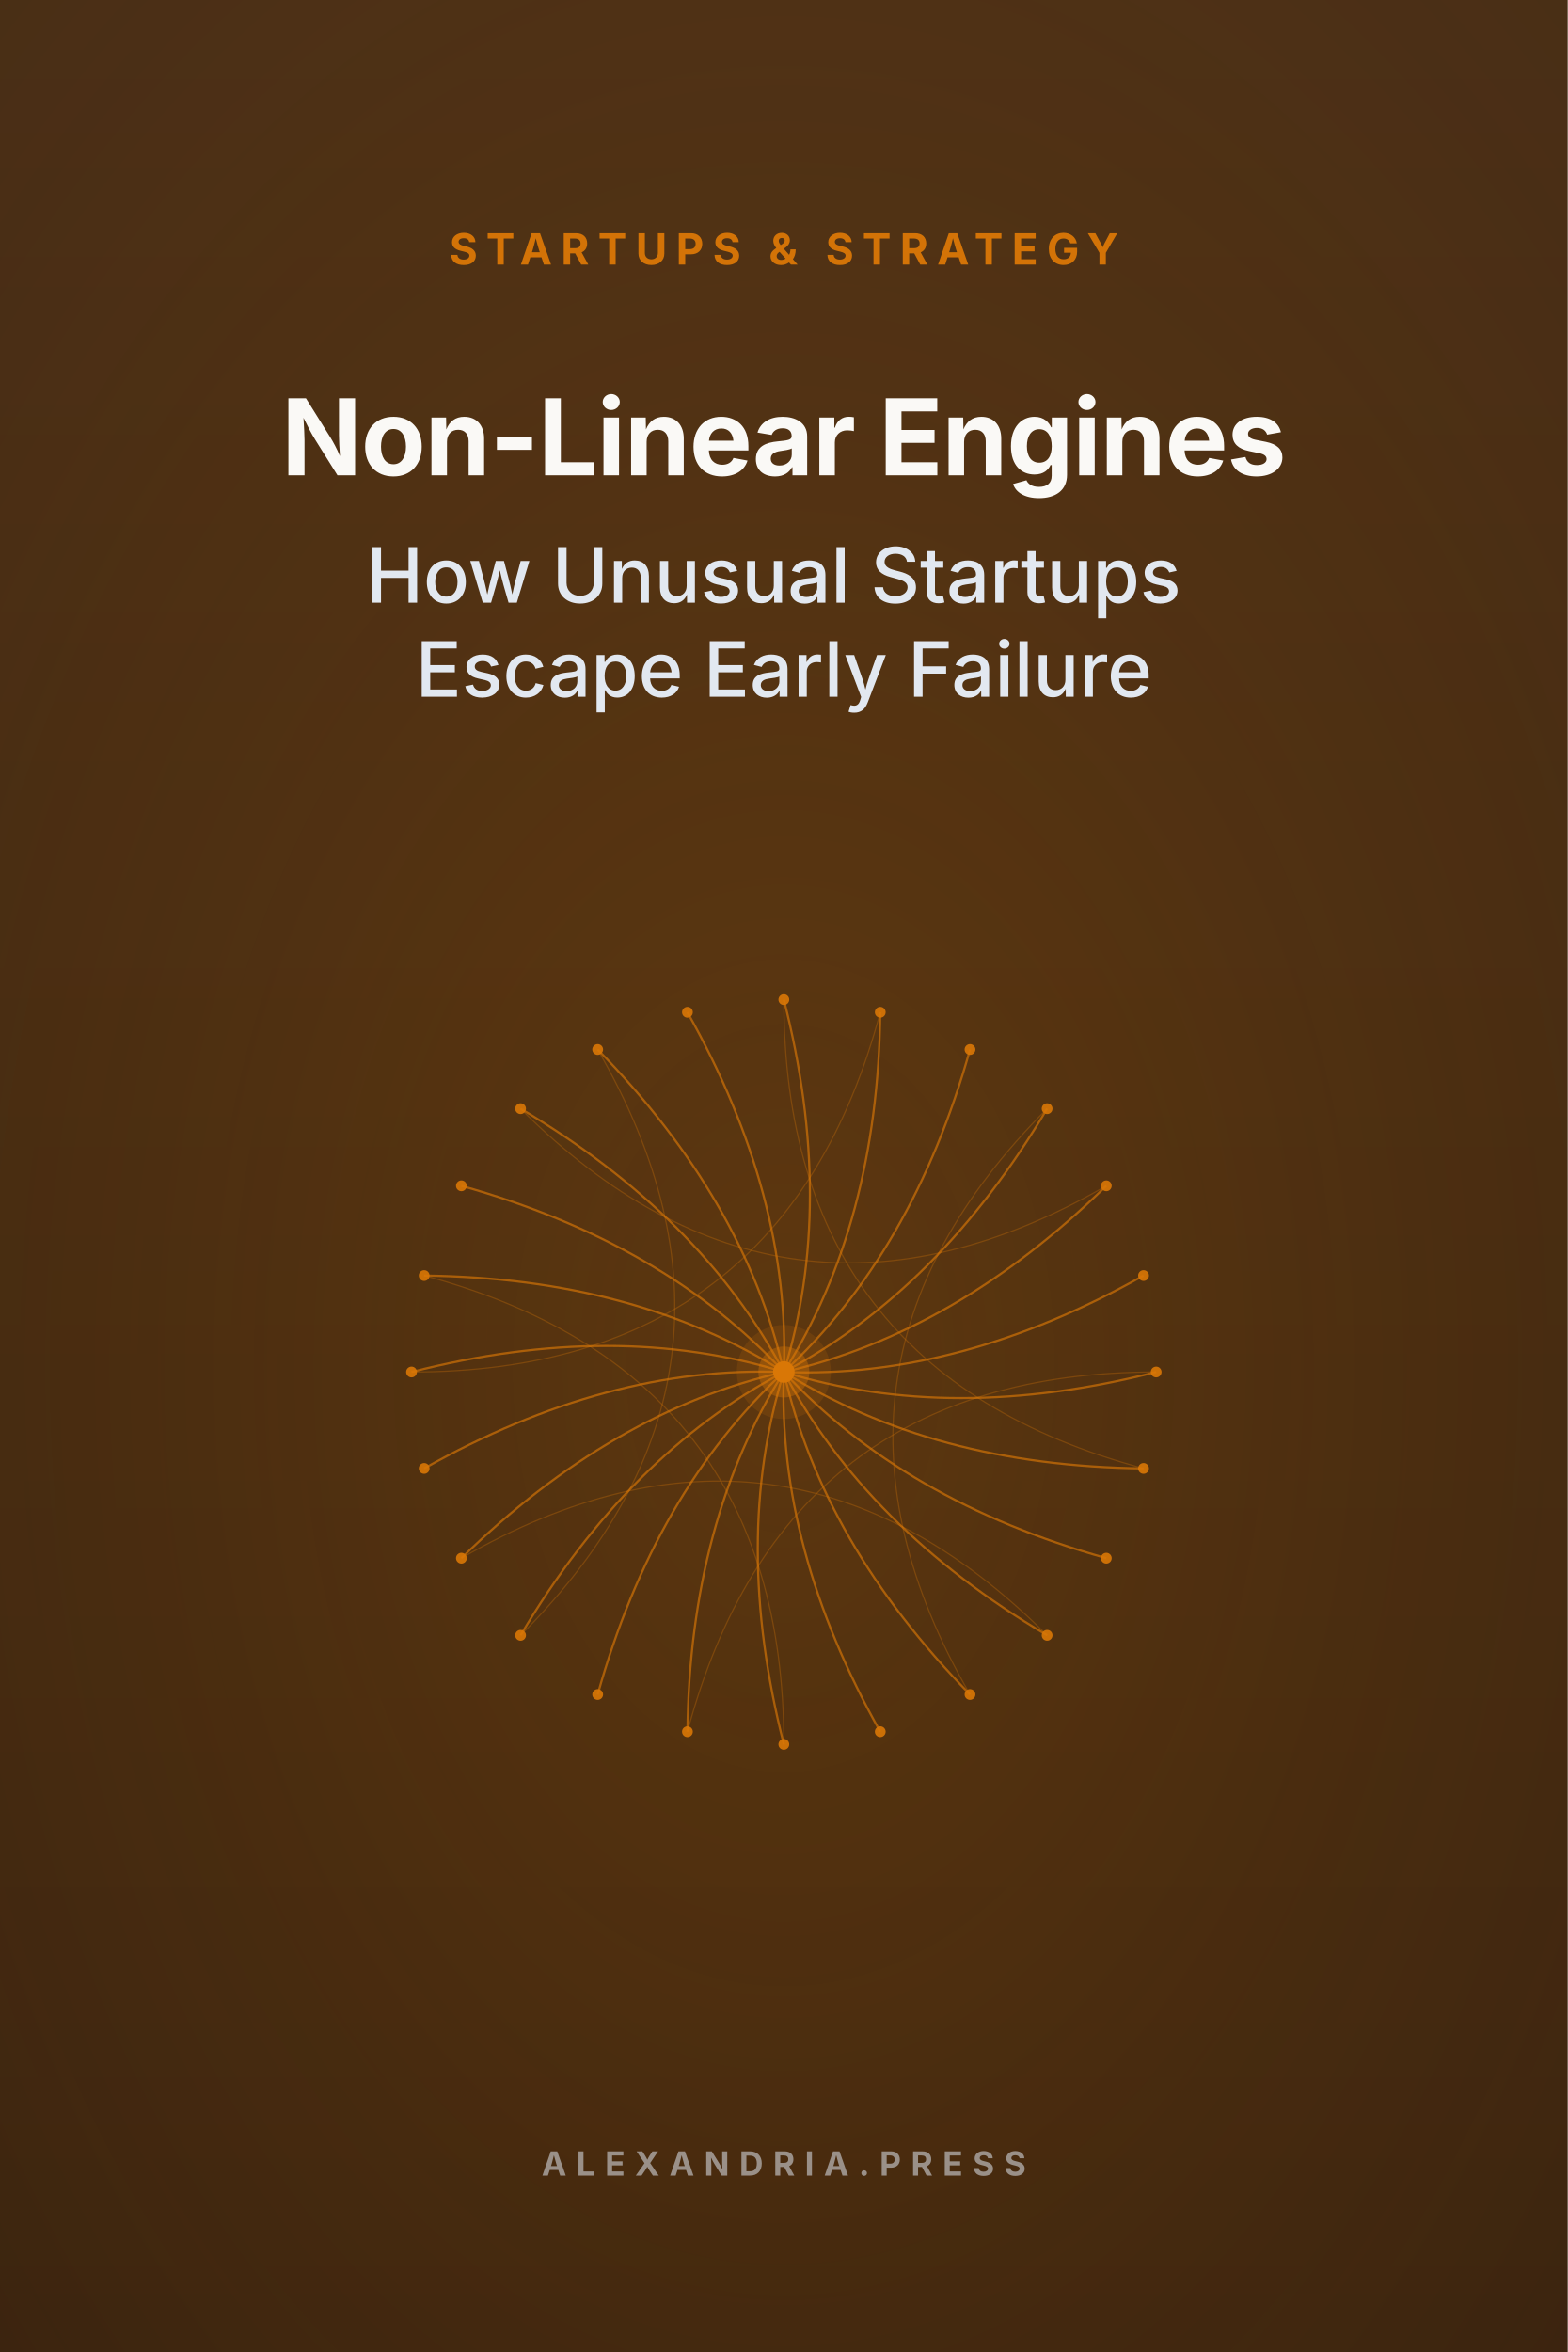
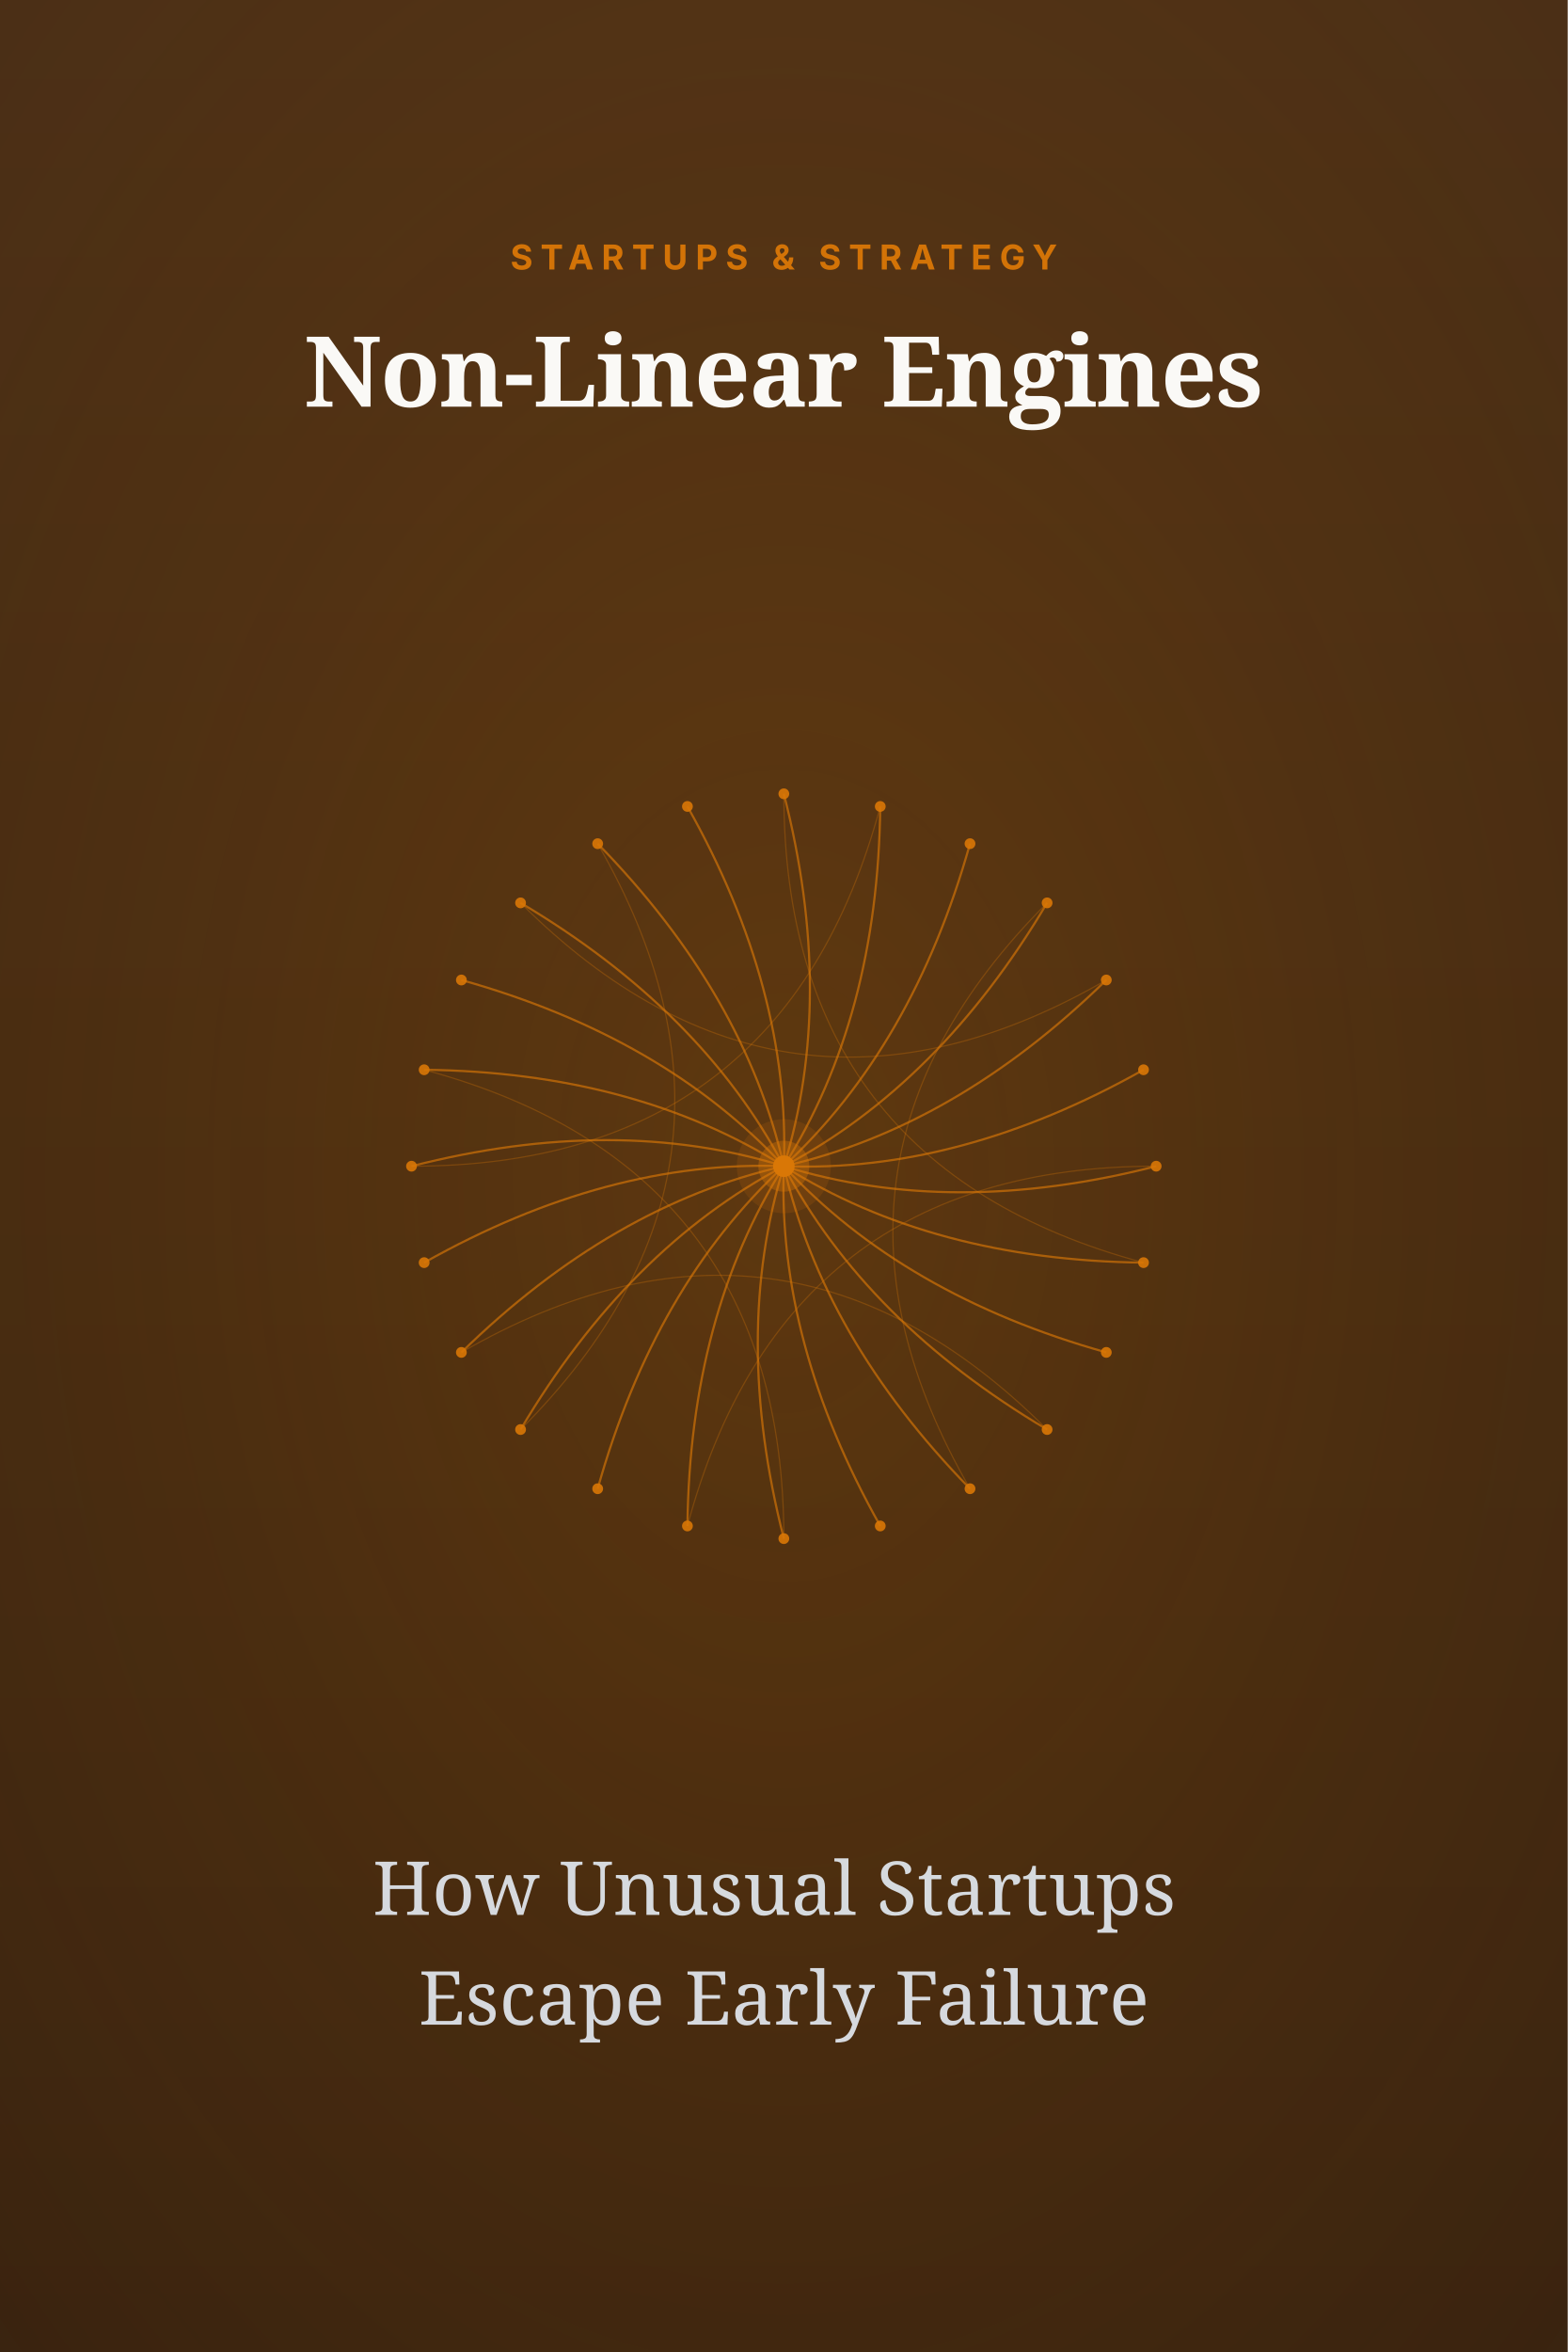
<svg xmlns="http://www.w3.org/2000/svg" viewBox="0 0 1600 2400" width="100%" height="100%">
  <defs>
    <linearGradient id="bg-non-linear-engines" x1="0%" y1="0%" x2="0%" y2="100%">
      <stop offset="0%" stop-color="#3d2817" />
      <stop offset="60%" stop-color="#312012" />
      <stop offset="100%" stop-color="#2a1b10" />
    </linearGradient>
-     <radialGradient id="halo-non-linear-engines" cx="50%" cy="58%" r="75%">
+     <radialGradient id="halo-non-linear-engines" cx="50%" cy="50%" r="75%">
      <stop offset="0%" stop-color="#d97706" stop-opacity="0.26" />
      <stop offset="55%" stop-color="#d97706" stop-opacity="0.15" />
      <stop offset="100%" stop-color="#d97706" stop-opacity="0.08" />
    </radialGradient>
  </defs>
  <rect width="1600" height="2400" fill="url(#bg-non-linear-engines)" />
  <rect width="1600" height="2400" fill="url(#halo-non-linear-engines)" />
-   <g text-anchor="middle" font-family="'Inter', -apple-system, sans-serif">
-     <text x="800" y="270" font-size="44" font-weight="700" letter-spacing="9" fill="#d97706" opacity="0.95">STARTUPS &amp; STRATEGY</text>
+   <g text-anchor="middle" font-family="'Inter', -apple-system, BlinkMacSystemFont, sans-serif">
+     <text x="800" y="275" font-size="35" font-weight="700" letter-spacing="8" fill="#d97706" opacity="0.95">STARTUPS &amp; STRATEGY</text>
  </g>
  <g text-anchor="middle">
-     <text x="800" y="485" font-family="'Inter', -apple-system, BlinkMacSystemFont, 'Segoe UI', sans-serif" font-size="108" font-weight="700" letter-spacing="-0.01em" fill="#faf9f6">
-       Non-Linear Engines
-     </text>
-     <text x="800" y="615" font-family="'Inter', -apple-system, BlinkMacSystemFont, 'Segoe UI', sans-serif" font-size="78" font-weight="500" fill="#e2e8f0">
-       <tspan x="800" dy="0">How Unusual Startups</tspan>
-       <tspan x="800" dy="96">Escape Early Failure</tspan>
-     </text>
+     <text x="800" y="415" font-family="'Literata', Georgia, serif" font-size="100" font-weight="700" letter-spacing="-0.01em" fill="#faf9f6">Non-Linear Engines</text>
  </g>
-   <g class="emblem-star">
+   <g class="emblem-star" transform="translate(0, -210)">
    <path d="M 800 1400 Q 972.0 1453.2 1180.0 1400.0" stroke="#d97706" stroke-width="2.2" fill="none" opacity="0.65" />
    <path d="M 1180.0 1400.0 Q 800 1400 701.6 1767.1" stroke="#d97706" stroke-width="1.2" fill="none" opacity="0.3" />
    <path d="M 800 1400 Q 952.3 1495.9 1167.1 1498.4" stroke="#d97706" stroke-width="2.2" fill="none" opacity="0.65" />
    <path d="M 800 1400 Q 922.3 1532.0 1129.1 1590.0" stroke="#d97706" stroke-width="2.2" fill="none" opacity="0.65" />
    <path d="M 800 1400 Q 884.0 1559.2 1068.7 1668.7" stroke="#d97706" stroke-width="2.2" fill="none" opacity="0.65" />
    <path d="M 1068.7 1668.7 Q 800 1400 470.9 1590.0" stroke="#d97706" stroke-width="1.2" fill="none" opacity="0.3" />
    <path d="M 800 1400 Q 839.9 1575.5 990.0 1729.1" stroke="#d97706" stroke-width="2.2" fill="none" opacity="0.65" />
    <path d="M 800 1400 Q 793.1 1579.9 898.4 1767.1" stroke="#d97706" stroke-width="2.2" fill="none" opacity="0.65" />
    <path d="M 800 1400 Q 746.8 1572.0 800.0 1780.0" stroke="#d97706" stroke-width="2.2" fill="none" opacity="0.65" />
    <path d="M 800.0 1780.0 Q 800 1400 432.9 1301.6" stroke="#d97706" stroke-width="1.2" fill="none" opacity="0.3" />
    <path d="M 800 1400 Q 704.1 1552.3 701.6 1767.1" stroke="#d97706" stroke-width="2.2" fill="none" opacity="0.65" />
    <path d="M 800 1400 Q 668.0 1522.3 610.0 1729.1" stroke="#d97706" stroke-width="2.2" fill="none" opacity="0.65" />
    <path d="M 800 1400 Q 640.8 1484.0 531.3 1668.7" stroke="#d97706" stroke-width="2.2" fill="none" opacity="0.65" />
    <path d="M 531.3 1668.7 Q 800 1400 610.0 1070.9" stroke="#d97706" stroke-width="1.2" fill="none" opacity="0.3" />
    <path d="M 800 1400 Q 624.5 1439.9 470.9 1590.0" stroke="#d97706" stroke-width="2.2" fill="none" opacity="0.65" />
    <path d="M 800 1400 Q 620.1 1393.1 432.9 1498.4" stroke="#d97706" stroke-width="2.2" fill="none" opacity="0.65" />
    <path d="M 800 1400 Q 628.0 1346.8 420.0 1400.0" stroke="#d97706" stroke-width="2.2" fill="none" opacity="0.65" />
    <path d="M 420.0 1400.0 Q 800 1400 898.4 1032.9" stroke="#d97706" stroke-width="1.2" fill="none" opacity="0.3" />
    <path d="M 800 1400 Q 647.7 1304.1 432.9 1301.6" stroke="#d97706" stroke-width="2.2" fill="none" opacity="0.65" />
    <path d="M 800 1400 Q 677.7 1268.0 470.9 1210.0" stroke="#d97706" stroke-width="2.2" fill="none" opacity="0.65" />
    <path d="M 800 1400 Q 716.0 1240.8 531.3 1131.3" stroke="#d97706" stroke-width="2.2" fill="none" opacity="0.65" />
    <path d="M 531.3 1131.3 Q 800 1400 1129.1 1210.0" stroke="#d97706" stroke-width="1.2" fill="none" opacity="0.3" />
    <path d="M 800 1400 Q 760.1 1224.5 610.0 1070.9" stroke="#d97706" stroke-width="2.2" fill="none" opacity="0.65" />
    <path d="M 800 1400 Q 806.9 1220.1 701.6 1032.9" stroke="#d97706" stroke-width="2.2" fill="none" opacity="0.65" />
    <path d="M 800 1400 Q 853.2 1228.0 800.0 1020.0" stroke="#d97706" stroke-width="2.2" fill="none" opacity="0.65" />
    <path d="M 800.0 1020.0 Q 800 1400 1167.1 1498.4" stroke="#d97706" stroke-width="1.2" fill="none" opacity="0.3" />
    <path d="M 800 1400 Q 895.9 1247.7 898.4 1032.9" stroke="#d97706" stroke-width="2.2" fill="none" opacity="0.65" />
    <path d="M 800 1400 Q 932.0 1277.7 990.0 1070.9" stroke="#d97706" stroke-width="2.2" fill="none" opacity="0.65" />
    <path d="M 800 1400 Q 959.2 1316.0 1068.7 1131.3" stroke="#d97706" stroke-width="2.2" fill="none" opacity="0.65" />
    <path d="M 1068.7 1131.3 Q 800 1400 990.0 1729.1" stroke="#d97706" stroke-width="1.2" fill="none" opacity="0.3" />
    <path d="M 800 1400 Q 975.5 1360.1 1129.1 1210.0" stroke="#d97706" stroke-width="2.2" fill="none" opacity="0.65" />
    <path d="M 800 1400 Q 979.9 1406.9 1167.1 1301.6" stroke="#d97706" stroke-width="2.2" fill="none" opacity="0.65" />
    <circle cx="1180.0" cy="1400.0" r="5.5" fill="#d97706" opacity="0.9" />
    <circle cx="1167.1" cy="1498.4" r="5.5" fill="#d97706" opacity="0.9" />
    <circle cx="1129.1" cy="1590.0" r="5.5" fill="#d97706" opacity="0.9" />
    <circle cx="1068.7" cy="1668.7" r="5.5" fill="#d97706" opacity="0.9" />
    <circle cx="990.0" cy="1729.1" r="5.5" fill="#d97706" opacity="0.9" />
    <circle cx="898.4" cy="1767.1" r="5.5" fill="#d97706" opacity="0.9" />
    <circle cx="800.0" cy="1780.0" r="5.5" fill="#d97706" opacity="0.9" />
    <circle cx="701.6" cy="1767.1" r="5.5" fill="#d97706" opacity="0.9" />
    <circle cx="610.0" cy="1729.1" r="5.5" fill="#d97706" opacity="0.9" />
    <circle cx="531.3" cy="1668.7" r="5.5" fill="#d97706" opacity="0.9" />
    <circle cx="470.9" cy="1590.0" r="5.5" fill="#d97706" opacity="0.9" />
    <circle cx="432.9" cy="1498.4" r="5.5" fill="#d97706" opacity="0.9" />
    <circle cx="420.0" cy="1400.0" r="5.5" fill="#d97706" opacity="0.9" />
    <circle cx="432.9" cy="1301.6" r="5.5" fill="#d97706" opacity="0.9" />
    <circle cx="470.9" cy="1210.0" r="5.5" fill="#d97706" opacity="0.9" />
    <circle cx="531.3" cy="1131.3" r="5.5" fill="#d97706" opacity="0.9" />
    <circle cx="610.0" cy="1070.9" r="5.5" fill="#d97706" opacity="0.9" />
    <circle cx="701.6" cy="1032.9" r="5.5" fill="#d97706" opacity="0.9" />
    <circle cx="800.0" cy="1020.0" r="5.5" fill="#d97706" opacity="0.9" />
    <circle cx="898.4" cy="1032.9" r="5.5" fill="#d97706" opacity="0.9" />
    <circle cx="990.0" cy="1070.9" r="5.5" fill="#d97706" opacity="0.9" />
    <circle cx="1068.7" cy="1131.3" r="5.5" fill="#d97706" opacity="0.9" />
    <circle cx="1129.1" cy="1210.0" r="5.5" fill="#d97706" opacity="0.9" />
    <circle cx="1167.1" cy="1301.6" r="5.5" fill="#d97706" opacity="0.9" />
    <circle cx="800" cy="1400" r="48" fill="#d97706" opacity="0.14" />
    <circle cx="800" cy="1400" r="26" fill="#d97706" opacity="0.35" />
    <circle cx="800" cy="1400" r="11" fill="#d97706" />
  </g>
-   <g text-anchor="middle" font-family="'Inter', -apple-system, sans-serif">
-     <text x="800" y="2220" font-size="34" font-weight="700" letter-spacing="10" fill="#a8a29e" opacity="0.85">ALEXANDRIA.PRESS</text>
+   <g text-anchor="middle">
+     <text x="800" y="1954" font-family="'Literata', Georgia, serif" font-size="76" font-weight="500" letter-spacing="0.005em" fill="#e2e8f0" opacity="0.92">
+       <tspan x="800" dy="0">How Unusual Startups</tspan>
+       <tspan x="800" dy="112">Escape Early Failure</tspan>
+     </text>
  </g>
</svg>
